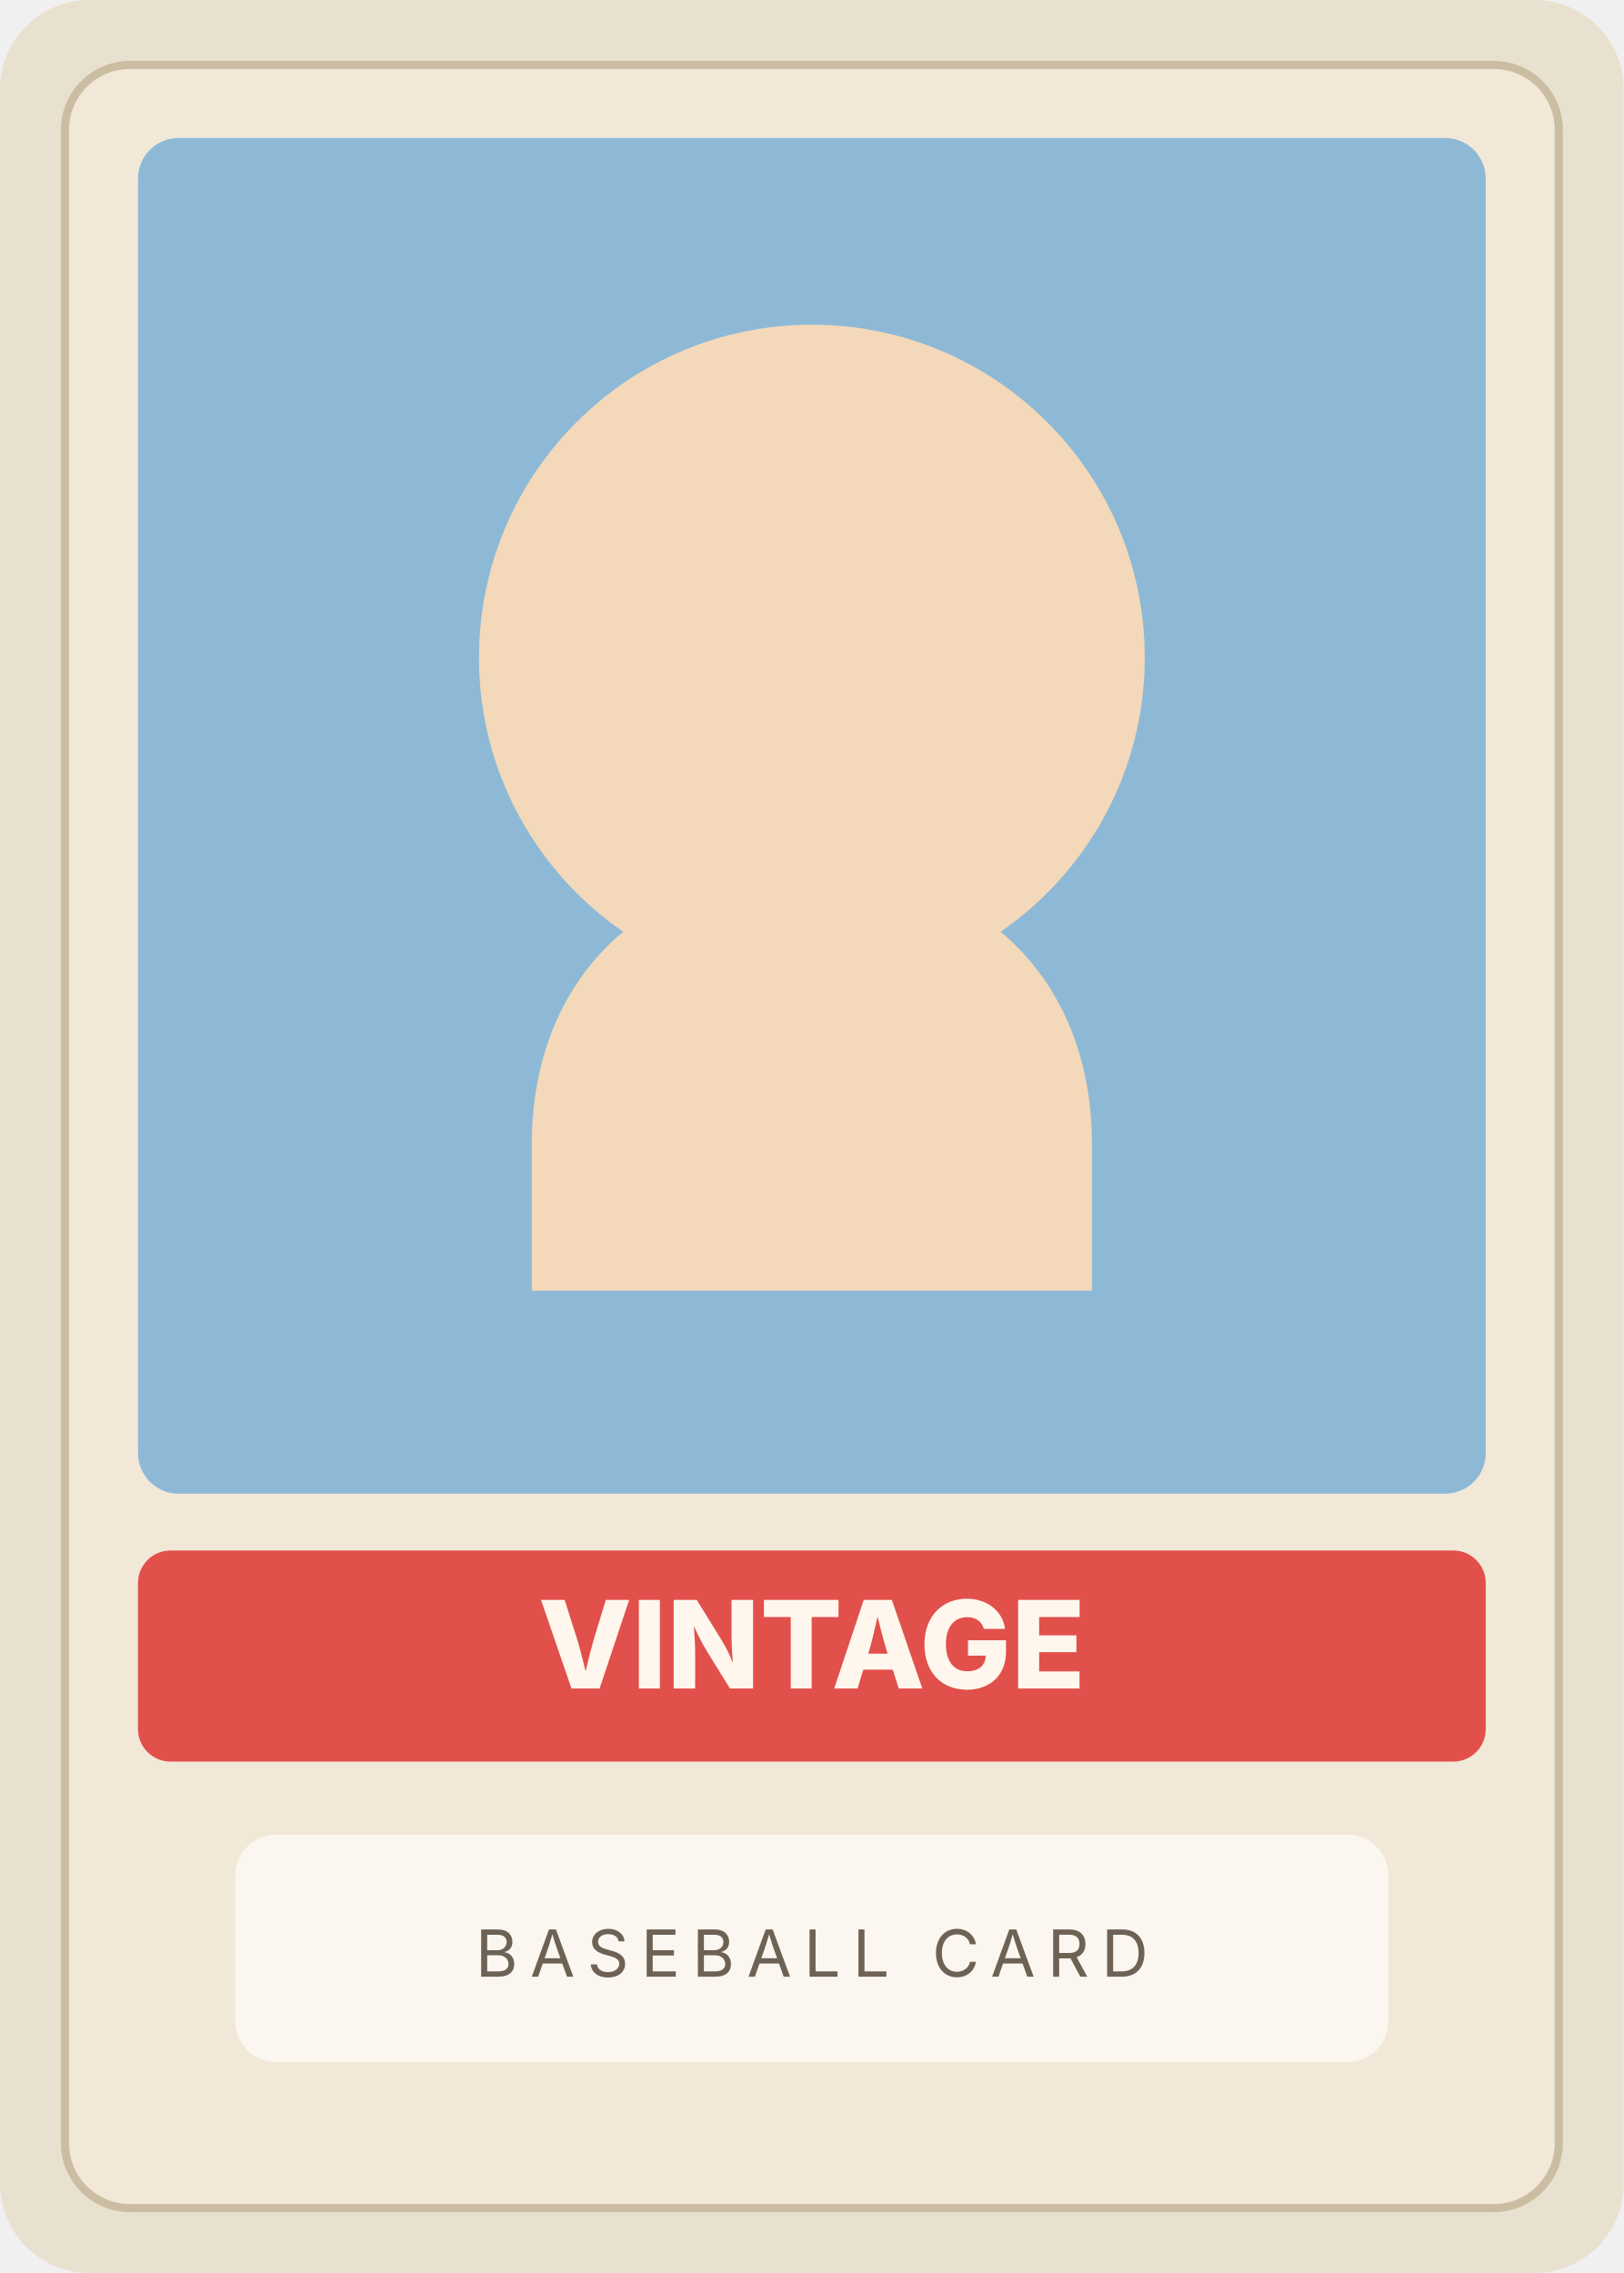
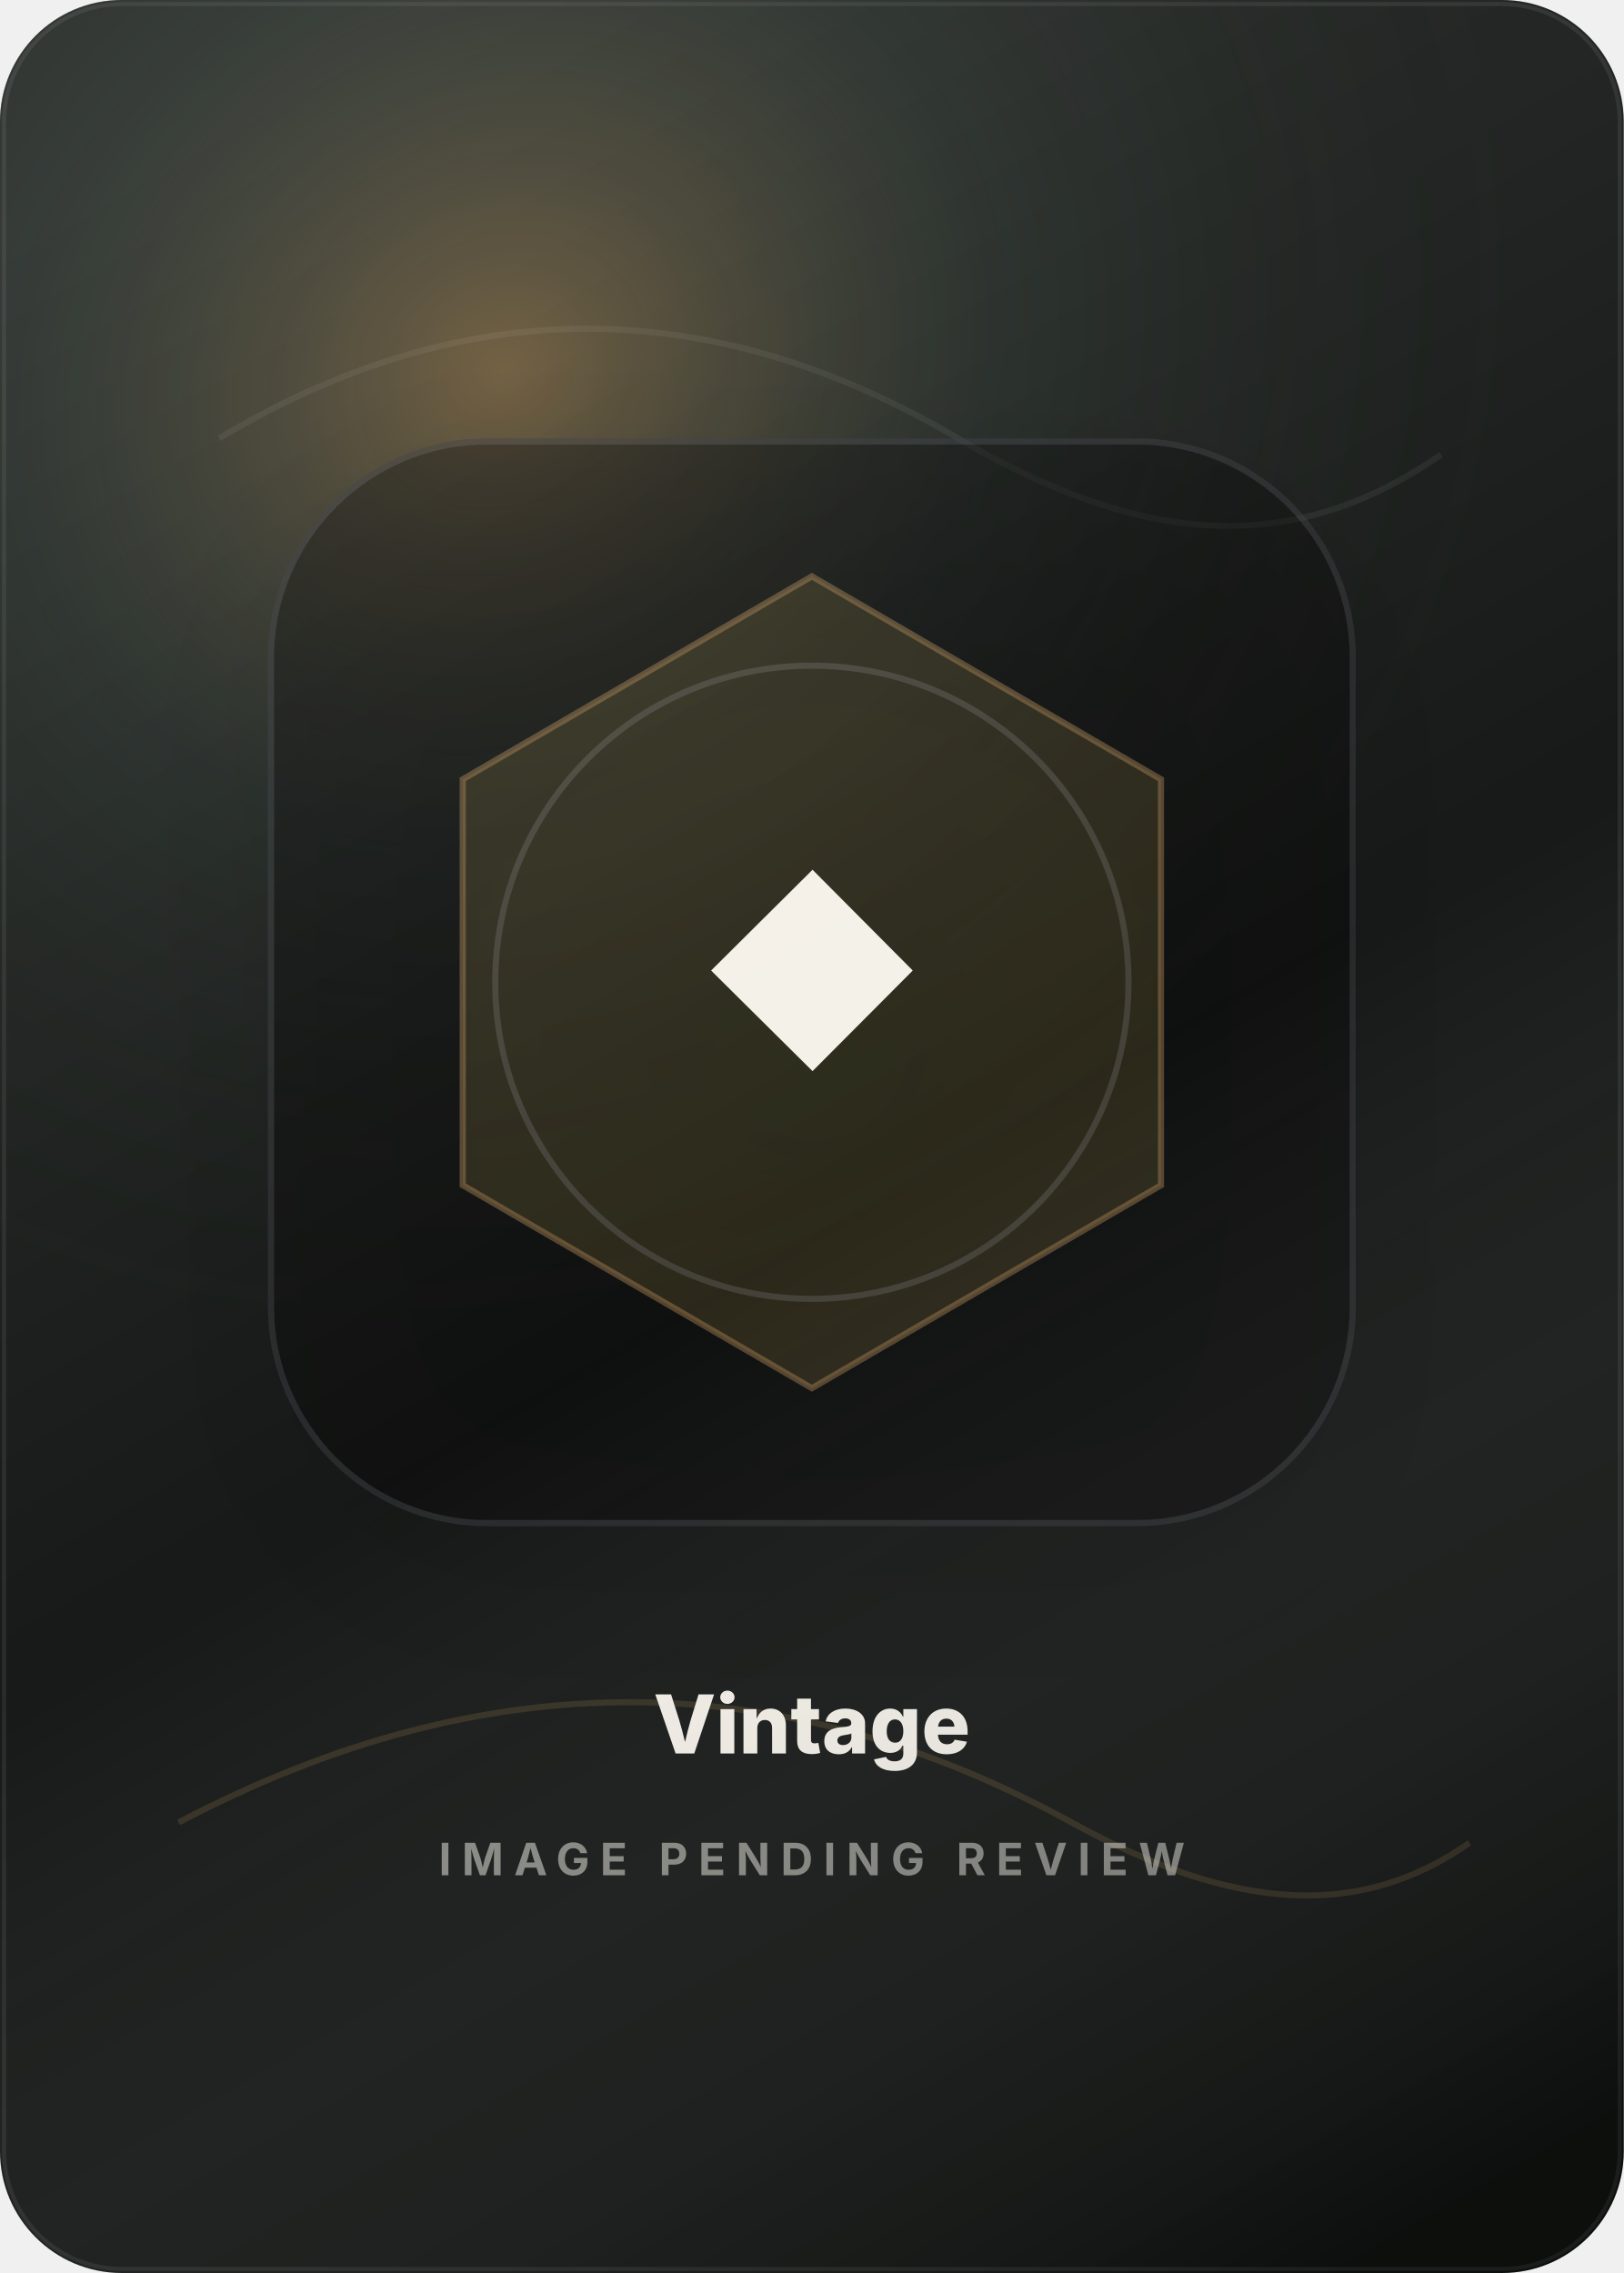
- <svg xmlns="http://www.w3.org/2000/svg" width="400" height="560" viewBox="0 0 400 560" fill="none">
-   <rect width="400" height="560" rx="22" fill="#E9E1CF" />
-   <rect x="16" y="16" width="368" height="528" rx="16" fill="#F1E8D8" stroke="#CBBDA2" stroke-width="2" />
-   <rect x="34" y="34" width="332" height="334" rx="10" fill="#8DB9D7" />
-   <circle cx="200" cy="162" r="82" fill="#F3D9B9" />
-   <path d="M131 282C131 240 160 214 200 214C240 214 269 240 269 282V318H131V282Z" fill="#F3D9B9" />
-   <rect x="34" y="382" width="332" height="52" rx="8" fill="#E2504B" />
-   <text x="200" y="416" text-anchor="middle" fill="#FFF7EE" font-family="Inter, Arial, sans-serif" font-size="30" font-weight="800">VINTAGE</text>
-   <rect x="58" y="452" width="284" height="56" rx="10" fill="#FBF7F0" />
-   <text x="200" y="487" text-anchor="middle" fill="#6E6255" font-family="Inter, Arial, sans-serif" font-size="16" letter-spacing="3">BASEBALL CARD</text>
+ <svg xmlns="http://www.w3.org/2000/svg" width="400" height="560" viewBox="0 0 400 560" fill="none" role="img" aria-label="Vintage placeholder card">
+   <defs>
+     <radialGradient id="g1" cx="0" cy="0" r="1" gradientUnits="userSpaceOnUse" gradientTransform="translate(122 92) rotate(61) scale(238 270)">
+       <stop stop-color="#c99a54" stop-opacity="0.46" />
+       <stop offset="0.46" stop-color="#496052" stop-opacity="0.18" />
+       <stop offset="1" stop-color="#111412" stop-opacity="0" />
+     </radialGradient>
+     <linearGradient id="g2" x1="58" y1="31" x2="354" y2="547" gradientUnits="userSpaceOnUse">
+       <stop stop-color="#ffffff" stop-opacity="0.12" />
+       <stop offset="0.52" stop-color="#ffffff" stop-opacity="0.025" />
+       <stop offset="1" stop-color="#000000" stop-opacity="0.25" />
+     </linearGradient>
+     <filter id="shadow" x="34" y="74" width="332" height="352" filterUnits="userSpaceOnUse" color-interpolation-filters="sRGB">
+       <feDropShadow dx="0" dy="18" stdDeviation="22" flood-color="#000000" flood-opacity="0.34" />
+     </filter>
+   </defs>
+   <rect width="400" height="560" rx="30" fill="#111412" />
+   <rect x="1" y="1" width="398" height="558" rx="29" stroke="white" stroke-opacity="0.08" />
+   <rect width="400" height="560" rx="30" fill="url(#g1)" />
+   <path d="M54 108C114 72 175 72 236 108C282 135 319 137 355 112" stroke="white" stroke-opacity="0.06" stroke-width="1.5" />
+   <path d="M44 449C120 409 193 410 264 449C304 471 335 473 362 454" stroke="#c99a54" stroke-opacity="0.17" stroke-width="1.5" />
+   <g filter="url(#shadow)">
+     <rect x="66" y="108" width="268" height="268" rx="54" fill="#0b0d0f" fill-opacity="0.42" />
+     <rect x="66.75" y="108.75" width="266.5" height="266.5" rx="53.25" stroke="white" stroke-opacity="0.08" stroke-width="1.5" />
+     <path d="M200 142L286 192V292L200 342L114 292V192L200 142Z" fill="#c99a54" fill-opacity="0.13" stroke="#c99a54" stroke-opacity="0.34" stroke-width="1.5" />
+     <circle cx="200" cy="242" r="78" stroke="white" stroke-opacity="0.11" stroke-width="1.5" />
+     <text x="200" y="258" text-anchor="middle" font-family="Inter, ui-sans-serif, system-ui, -apple-system, BlinkMacSystemFont, 'Segoe UI', sans-serif" font-size="52" font-weight="780" letter-spacing="-2" fill="#f4f0e8">◆</text>
+   </g>
+   <text x="200" y="432" text-anchor="middle" font-family="Inter, ui-sans-serif, system-ui, -apple-system, BlinkMacSystemFont, 'Segoe UI', sans-serif" font-size="20" font-weight="760" fill="#f4f0e8">Vintage</text>
+   <text x="200" y="462" text-anchor="middle" font-family="Inter, ui-sans-serif, system-ui, -apple-system, BlinkMacSystemFont, 'Segoe UI', sans-serif" font-size="11" font-weight="720" letter-spacing="2.6" fill="#f4f0e8" fill-opacity="0.52">IMAGE PENDING REVIEW</text>
+   <rect width="400" height="560" rx="30" fill="url(#g2)" />
</svg>
